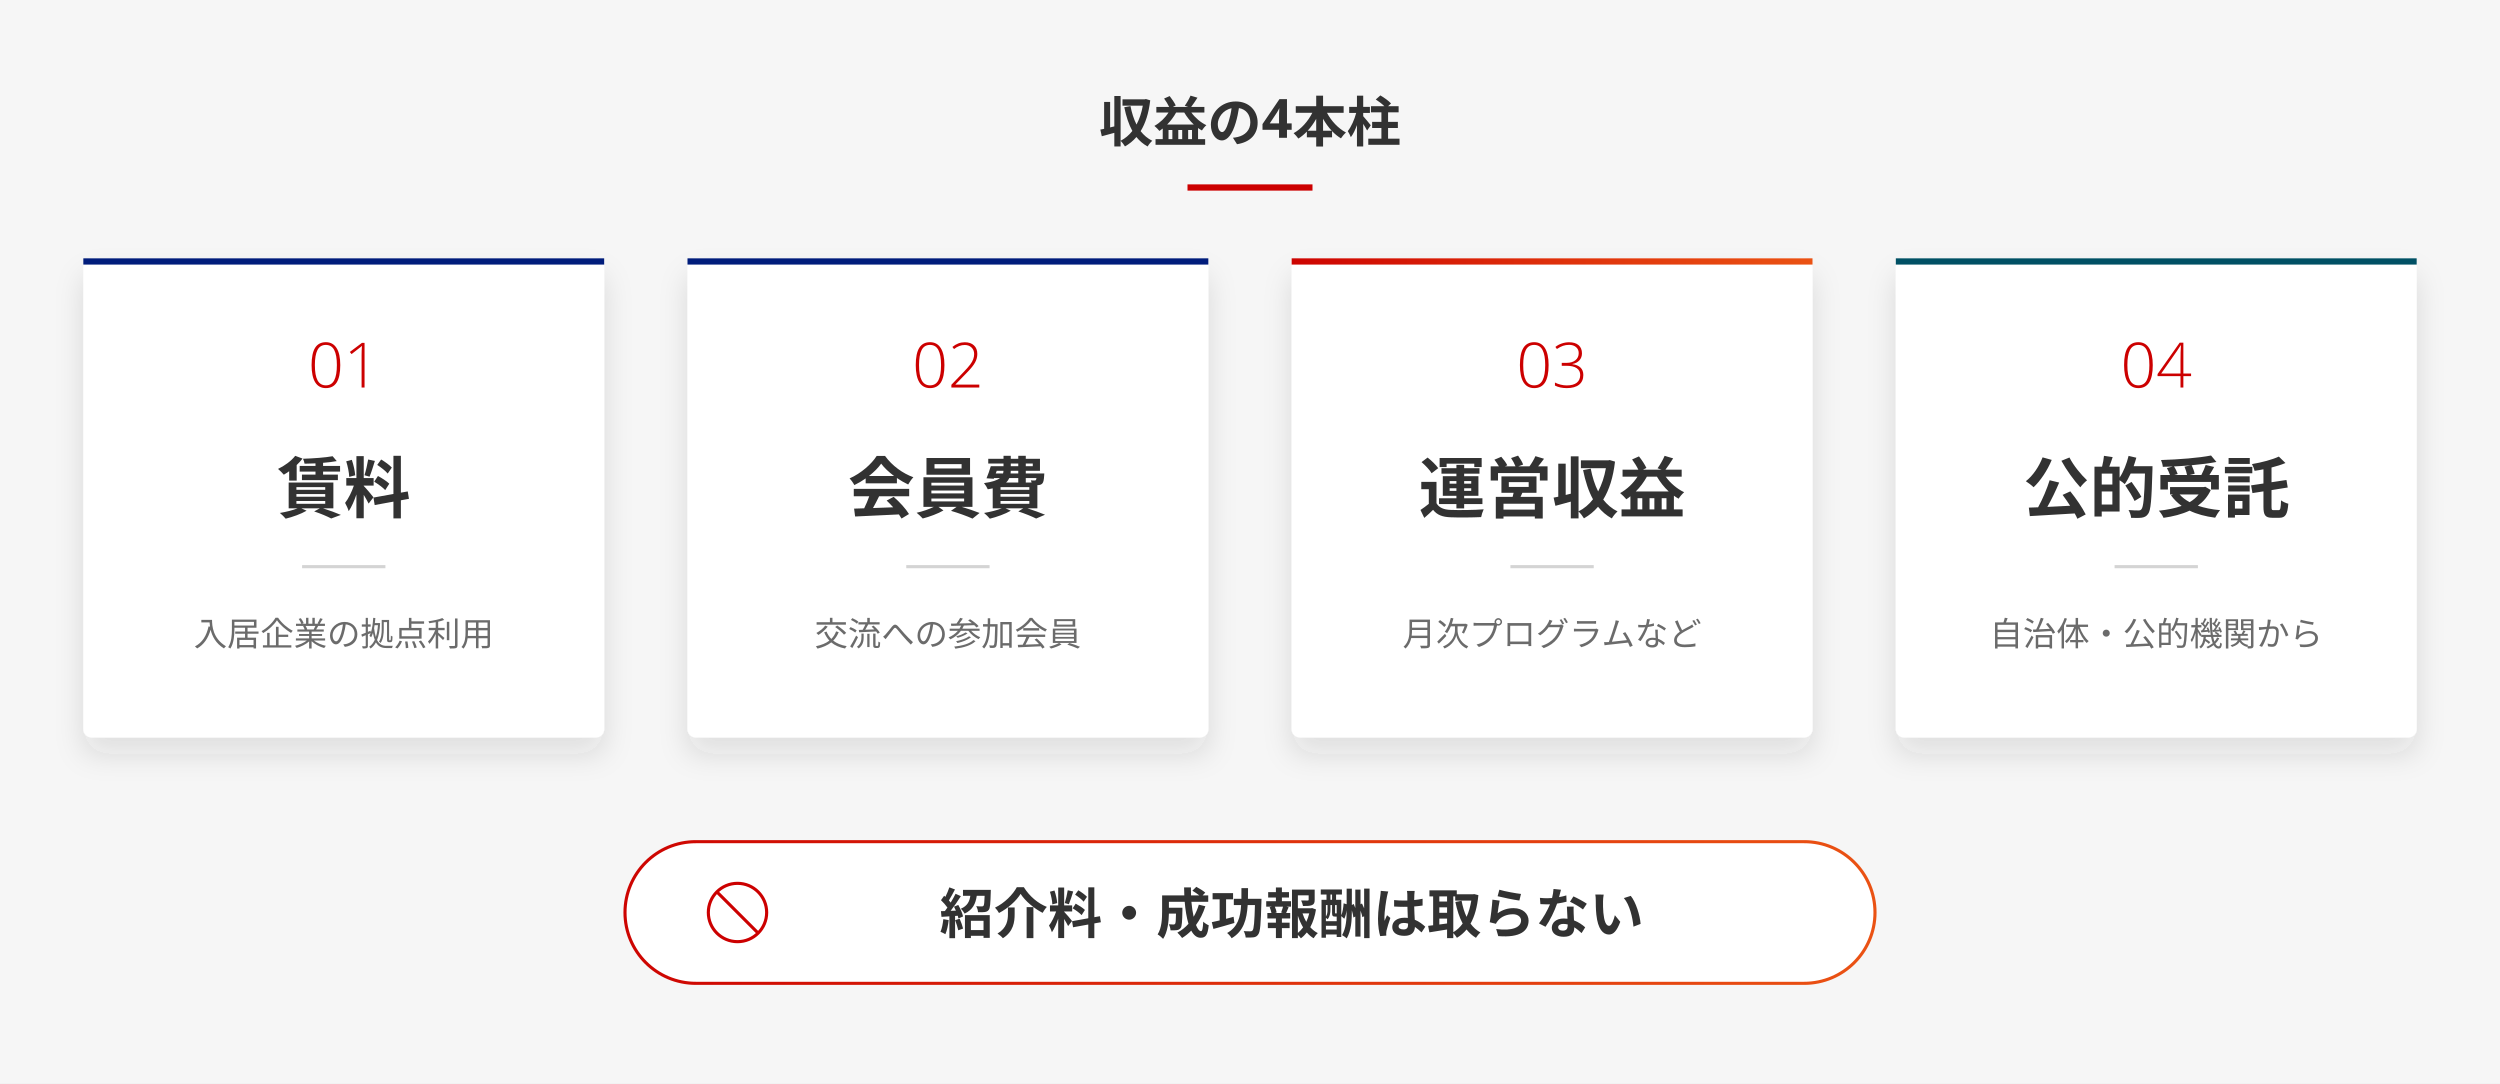
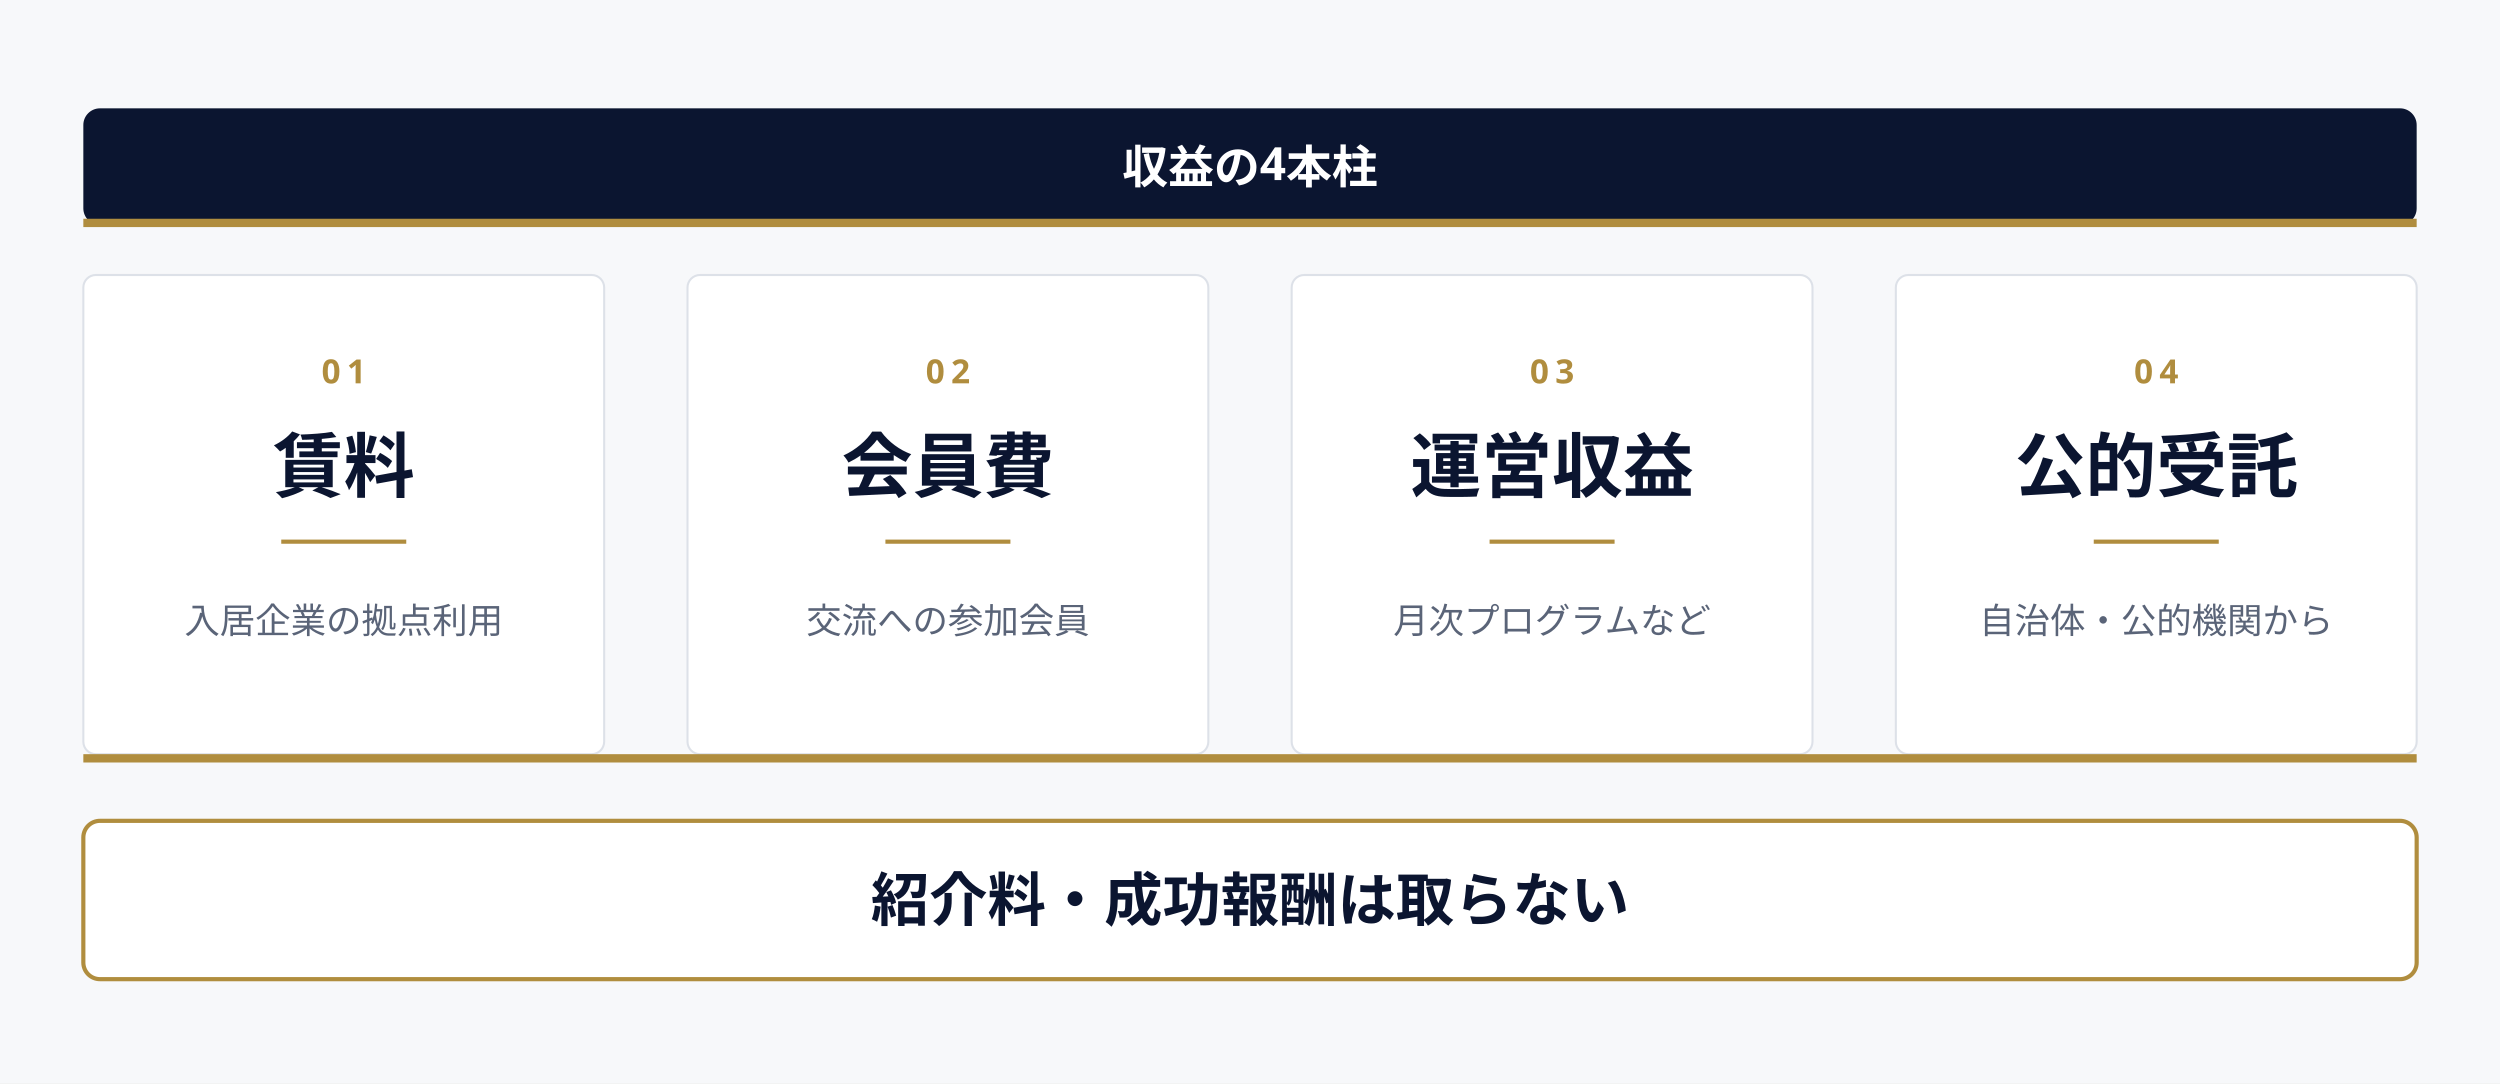
<svg xmlns="http://www.w3.org/2000/svg" viewBox="0 0 1200 520" width="1200" height="520" role="img" aria-labelledby="t d" font-family="'Noto Sans JP','Hiragino Sans','Yu Gothic',Meiryo,sans-serif">
-   <defs>
-     <linearGradient id="g" x1="0" y1="0" x2="1" y2="0">
-       <stop offset="0" stop-color="#cd0401" />
-       <stop offset=".5" stop-color="#de300b" />
-       <stop offset="1" stop-color="#ea5213" />
-     </linearGradient>
-     <filter id="sh" x="-10%" y="-10%" width="120%" height="140%">
-       <feDropShadow dx="0" dy="8" stdDeviation="7" flood-color="#323232" flood-opacity=".12" />
-     </filter>
-   </defs>
-   <rect width="1200" height="520" fill="#f6f6f6" />
-   <text x="600" y="68" font-size="26" fill="#323232" text-anchor="middle" font-weight="700">収益の4本柱</text>
-   <path d="M570 90h60" stroke="#cc0000" stroke-width="3" />
-   <rect x="40" y="124" width="250" height="230" rx="4" fill="#fff" filter="url(#sh)" />
-   <rect x="40" y="124" width="250" height="3" fill="#001c7b" />
-   <text x="165" y="186" font-size="30" fill="#cc0000" text-anchor="middle" font-weight="300" font-family="'Open Sans','Helvetica Neue',Arial,sans-serif">01</text>
-   <text x="165" y="246" font-size="32" fill="#323232" text-anchor="middle" font-weight="700">賃料</text>
-   <path d="M145 272h40" stroke="#d4d4d4" stroke-width="1.5" />
-   <text x="165" y="310" font-size="16" fill="#6b6b6b" text-anchor="middle" font-weight="400">入居企業の拠点利用</text>
-   <rect x="330" y="124" width="250" height="230" rx="4" fill="#fff" filter="url(#sh)" />
-   <rect x="330" y="124" width="250" height="3" fill="#001c7b" />
-   <text x="455" y="186" font-size="30" fill="#cc0000" text-anchor="middle" font-weight="300" font-family="'Open Sans','Helvetica Neue',Arial,sans-serif">02</text>
-   <text x="455" y="246" font-size="32" fill="#323232" text-anchor="middle" font-weight="700">会員費</text>
-   <path d="M435 272h40" stroke="#d4d4d4" stroke-width="1.5" />
-   <text x="455" y="310" font-size="16" fill="#6b6b6b" text-anchor="middle" font-weight="400">交流への参加会員</text>
-   <rect x="620" y="124" width="250" height="230" rx="4" fill="#fff" filter="url(#sh)" />
-   <rect x="620" y="124" width="250" height="3" fill="url(#g)" />
-   <text x="745" y="186" font-size="30" fill="#cc0000" text-anchor="middle" font-weight="300" font-family="'Open Sans','Helvetica Neue',Arial,sans-serif">03</text>
-   <text x="745" y="246" font-size="32" fill="#323232" text-anchor="middle" font-weight="700">運営収益</text>
-   <path d="M725 272h40" stroke="#d4d4d4" stroke-width="1.5" />
-   <text x="745" y="310" font-size="16" fill="#6b6b6b" text-anchor="middle" font-weight="400">月次プログラムなど</text>
-   <rect x="910" y="124" width="250" height="230" rx="4" fill="#fff" filter="url(#sh)" />
-   <rect x="910" y="124" width="250" height="3" fill="#005064" />
-   <text x="1035" y="186" font-size="30" fill="#cc0000" text-anchor="middle" font-weight="300" font-family="'Open Sans','Helvetica Neue',Arial,sans-serif">04</text>
-   <text x="1035" y="246" font-size="32" fill="#323232" text-anchor="middle" font-weight="700">公的受託</text>
-   <path d="M1015 272h40" stroke="#d4d4d4" stroke-width="1.5" />
-   <text x="1035" y="310" font-size="16" fill="#6b6b6b" text-anchor="middle" font-weight="400">自治体・公的機関から</text>
-   <rect x="300" y="404" width="600" height="68" rx="34" fill="#fff" stroke="url(#g)" stroke-width="1.5" />
-   <circle cx="354" cy="438" r="14" fill="none" stroke="#cc0000" stroke-width="1.5" />
-   <path d="M344 428l20 20" stroke="#cc0000" stroke-width="1.5" />
-   <text x="620" y="448" font-size="26" fill="#323232" text-anchor="middle" font-weight="700">紹介料・成功報酬は取らない</text>
+   <rect width="1200" height="520" fill="#F7F8FA" />
+   <g transform="translate(0,22)">
+     <rect x="40" y="30" width="1120" height="56" rx="8" fill="#0B1530" />
+     <text x="600" y="66" font-size="22" text-anchor="middle" fill="#fff" font-weight="700">収益の4本柱</text>
+     <rect x="40" y="83" width="1120" height="4" fill="#B08D3E" />
+     <g font-weight="700">
+       <rect x="40" y="110" width="250" height="230" rx="6" fill="#fff" stroke="#DDE1E8" />
+       <text x="165" y="162" font-size="16" letter-spacing="3" text-anchor="middle" fill="#B08D3E">01</text>
+       <text x="165" y="214" font-size="34" text-anchor="middle" fill="#0B1530">賃料</text>
+       <path d="M135 238h60" stroke="#B08D3E" stroke-width="2" />
+       <text x="165" y="282" font-size="17" text-anchor="middle" fill="#5A6478" font-weight="400">入居企業の拠点利用</text>
+       <rect x="330" y="110" width="250" height="230" rx="6" fill="#fff" stroke="#DDE1E8" />
+       <text x="455" y="162" font-size="16" letter-spacing="3" text-anchor="middle" fill="#B08D3E">02</text>
+       <text x="455" y="214" font-size="34" text-anchor="middle" fill="#0B1530">会員費</text>
+       <path d="M425 238h60" stroke="#B08D3E" stroke-width="2" />
+       <text x="455" y="282" font-size="17" text-anchor="middle" fill="#5A6478" font-weight="400">交流への参加会員</text>
+       <rect x="620" y="110" width="250" height="230" rx="6" fill="#fff" stroke="#DDE1E8" />
+       <text x="745" y="162" font-size="16" letter-spacing="3" text-anchor="middle" fill="#B08D3E">03</text>
+       <text x="745" y="214" font-size="34" text-anchor="middle" fill="#0B1530">運営収益</text>
+       <path d="M715 238h60" stroke="#B08D3E" stroke-width="2" />
+       <text x="745" y="282" font-size="17" text-anchor="middle" fill="#5A6478" font-weight="400">月次プログラムなど</text>
+       <rect x="910" y="110" width="250" height="230" rx="6" fill="#fff" stroke="#DDE1E8" />
+       <text x="1035" y="162" font-size="16" letter-spacing="3" text-anchor="middle" fill="#B08D3E">04</text>
+       <text x="1035" y="214" font-size="34" text-anchor="middle" fill="#0B1530">公的受託</text>
+       <path d="M1005 238h60" stroke="#B08D3E" stroke-width="2" />
+       <text x="1035" y="282" font-size="17" text-anchor="middle" fill="#5A6478" font-weight="400">自治体・公的機関から</text>
+     </g>
+     <rect x="40" y="340" width="1120" height="4" fill="#B08D3E" />
+     <rect x="40" y="372" width="1120" height="76" rx="8" fill="#fff" stroke="#B08D3E" stroke-width="2" />
+     <text x="600" y="420" font-size="28" text-anchor="middle" fill="#0B1530" font-weight="700">紹介料・成功報酬は取らない</text>
+   </g>
</svg>
